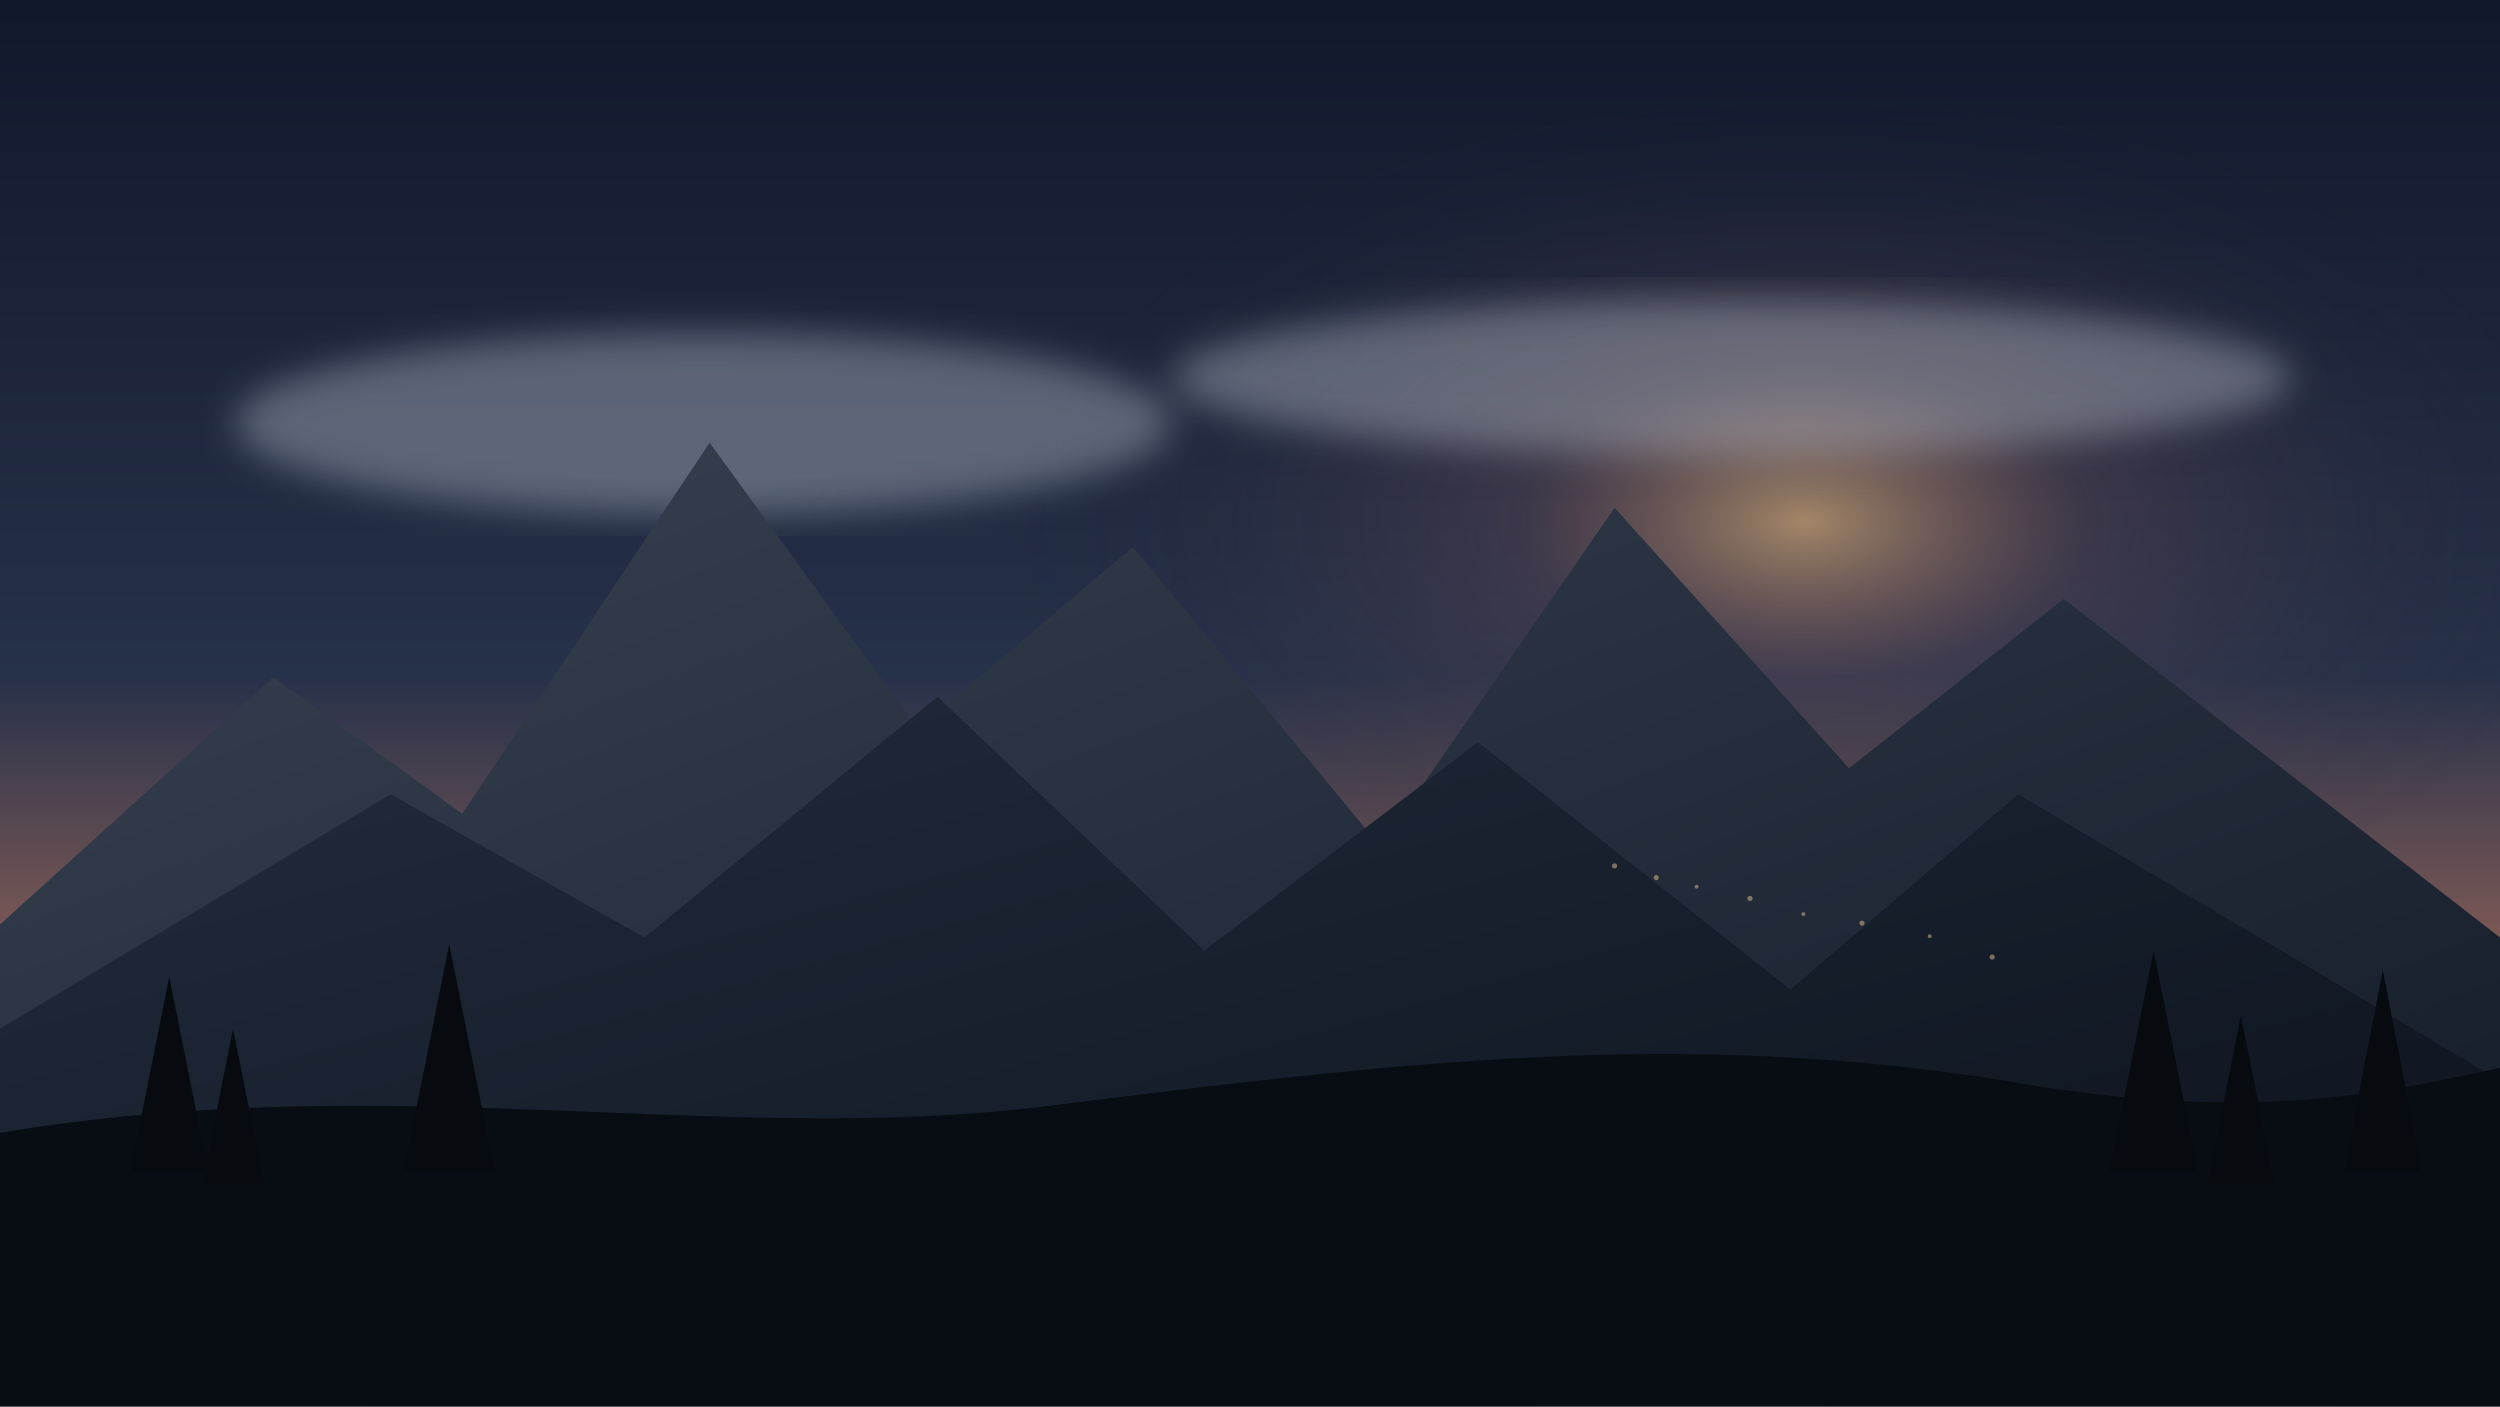
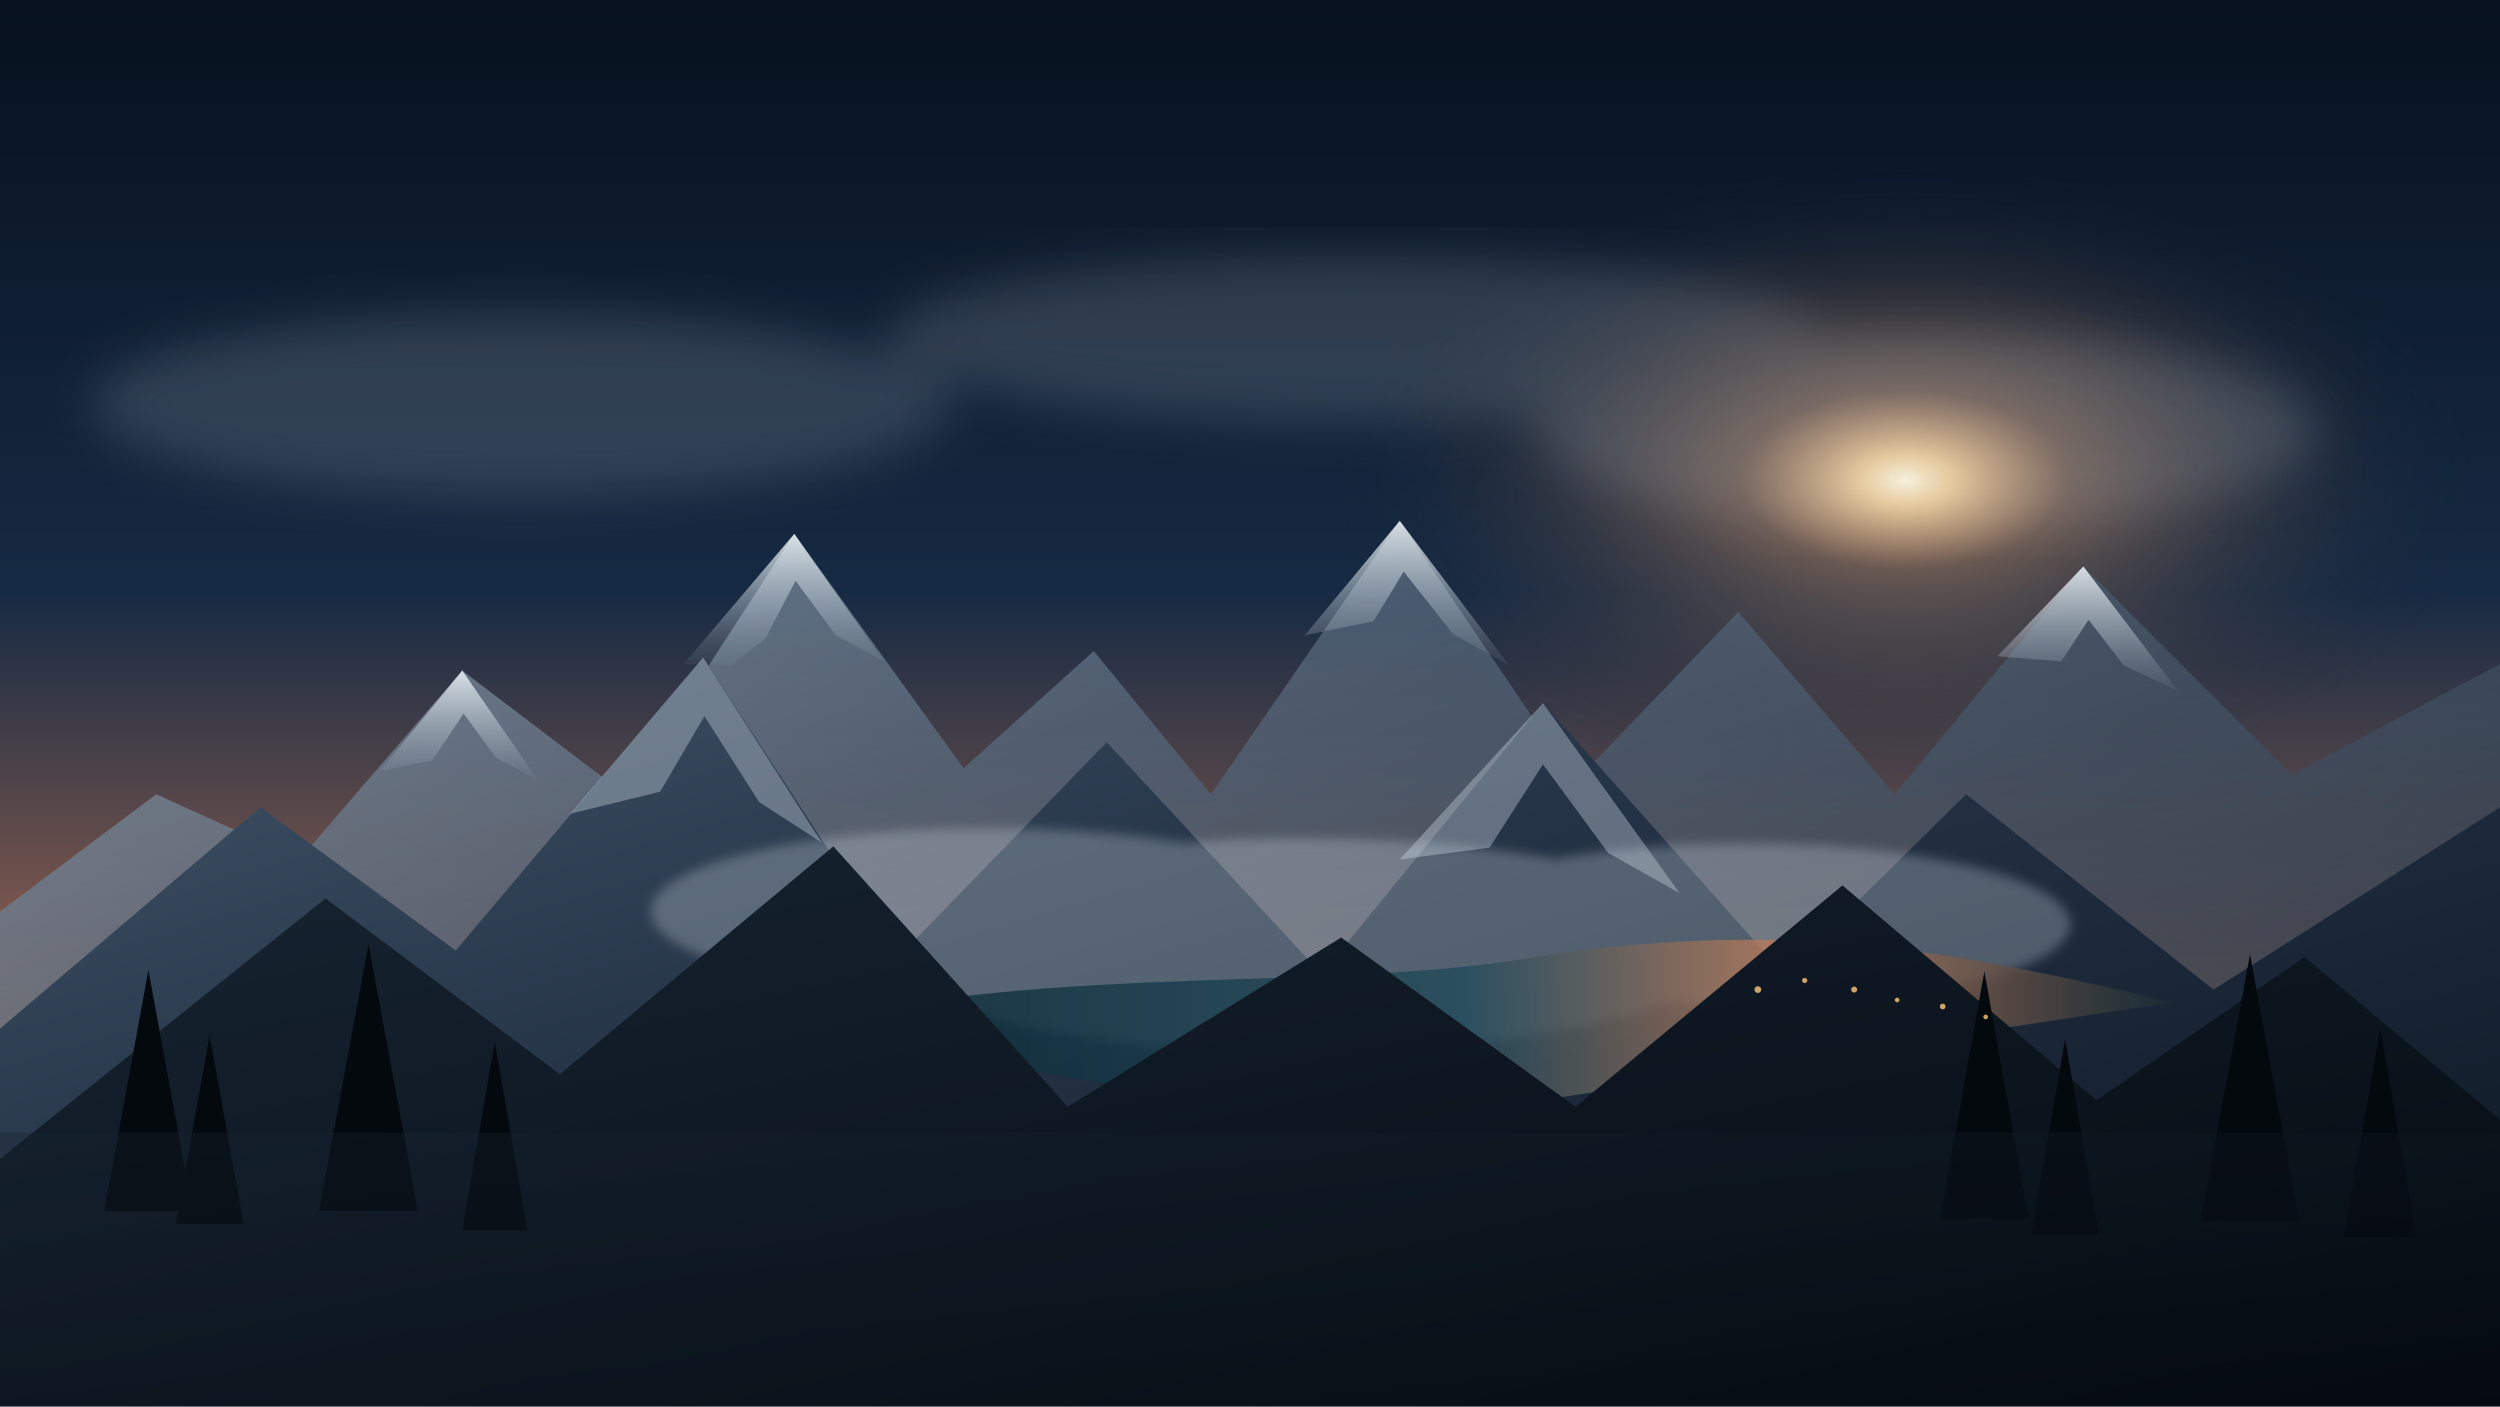
<svg xmlns="http://www.w3.org/2000/svg" viewBox="0 0 1920 1080" preserveAspectRatio="xMidYMid slice">
  <defs>
    <linearGradient id="sky" x1="0" y1="0" x2="0" y2="1">
-       <stop offset="0" stop-color="#11182c" />
-       <stop offset=".48" stop-color="#26314a" />
-       <stop offset=".7" stop-color="#8a5f57" />
-       <stop offset="1" stop-color="#111722" />
+       <stop stop-color="#07111f" />
+       <stop offset=".42" stop-color="#162a43" />
+       <stop offset=".67" stop-color="#80594e" />
+       <stop offset=".83" stop-color="#d39a65" />
+       <stop offset="1" stop-color="#17202a" />
    </linearGradient>
-     <radialGradient id="sun" cx="72%" cy="37%" r="32%">
-       <stop offset="0" stop-color="#e8b87a" stop-opacity=".65" />
-       <stop offset=".35" stop-color="#b56f65" stop-opacity=".18" />
-       <stop offset="1" stop-color="#101725" stop-opacity="0" />
+     <radialGradient id="sun" cx="76%" cy="34%" r="23%">
+       <stop stop-color="#fff8df" stop-opacity=".98" />
+       <stop offset=".08" stop-color="#ffd79a" stop-opacity=".9" />
+       <stop offset=".28" stop-color="#f2a66d" stop-opacity=".38" />
+       <stop offset="1" stop-color="#101a2b" stop-opacity="0" />
    </radialGradient>
-     <linearGradient id="m1" x1="0" y1="0" x2="1" y2="1">
-       <stop stop-color="#222c3c" />
-       <stop offset="1" stop-color="#0b111b" />
+     <linearGradient id="far" x1="0" y1="0" x2="1" y2="1">
+       <stop stop-color="#9aa9b7" />
+       <stop offset=".33" stop-color="#56677a" />
+       <stop offset="1" stop-color="#172331" />
    </linearGradient>
-     <linearGradient id="m2" x1="0" y1="0" x2="1" y2="1">
-       <stop stop-color="#384252" />
-       <stop offset="1" stop-color="#121926" />
+     <linearGradient id="mid" x1="0" y1="0" x2="1" y2="1">
+       <stop stop-color="#44566a" />
+       <stop offset=".4" stop-color="#253447" />
+       <stop offset="1" stop-color="#0b1420" />
+     </linearGradient>
+     <linearGradient id="near" x1="0" y1="0" x2="1" y2="1">
+       <stop stop-color="#172432" />
+       <stop offset="1" stop-color="#050a10" />
+     </linearGradient>
+     <linearGradient id="snow" x1="0" y1="0" x2="0" y2="1">
+       <stop stop-color="#eef4f7" stop-opacity=".95" />
+       <stop offset="1" stop-color="#9fb0bf" stop-opacity=".08" />
+     </linearGradient>
+     <linearGradient id="lake" x1="0" y1="0" x2="1" y2="0">
+       <stop stop-color="#0a2633" />
+       <stop offset=".48" stop-color="#214b5b" />
+       <stop offset=".72" stop-color="#c27d59" />
+       <stop offset="1" stop-color="#182b35" />
    </linearGradient>
    <filter id="blur">
-       <feGaussianBlur stdDeviation="14" />
+       <feGaussianBlur stdDeviation="18" />
+     </filter>
+     <filter id="soft">
+       <feGaussianBlur stdDeviation="4" />
    </filter>
  </defs>
  <rect width="1920" height="1080" fill="url(#sky)" />
  <rect width="1920" height="1080" fill="url(#sun)" />
-   <g opacity=".35" filter="url(#blur)" fill="#ced6df">
-     <ellipse cx="540" cy="325" rx="360" ry="70" />
-     <ellipse cx="1330" cy="290" rx="430" ry="60" />
+   <g fill="#d7e0e8" opacity=".16" filter="url(#blur)">
+     <ellipse cx="400" cy="310" rx="330" ry="70" />
+     <ellipse cx="1040" cy="260" rx="360" ry="64" />
+     <ellipse cx="1480" cy="330" rx="300" ry="76" />
  </g>
-   <path d="M0 710 L210 520 355 625 545 340 705 560 870 420 1060 650 1240 390 1420 590 1585 460 1920 720 1920 1080 0 1080Z" fill="url(#m2)" />
-   <path d="M0 790 L300 610 495 720 720 535 925 730 1135 570 1375 760 1550 610 1920 830 1920 1080 0 1080Z" fill="url(#m1)" />
-   <g fill="#f1d39a" opacity=".45">
-     <circle cx="1240" cy="665" r="2" />
-     <circle cx="1272" cy="674" r="2" />
-     <circle cx="1303" cy="681" r="1.5" />
-     <circle cx="1344" cy="690" r="2" />
-     <circle cx="1385" cy="702" r="1.5" />
-     <circle cx="1430" cy="709" r="2" />
-     <circle cx="1482" cy="719" r="1.5" />
-     <circle cx="1530" cy="735" r="2" />
+   <path d="M0 700 L120 610 230 660 355 515 480 610 610 410 740 590 840 500 930 610 1075 400 1210 600 1335 470 1455 610 1600 435 1760 595 1920 510 1920 1080 0 1080Z" fill="url(#far)" opacity=".78" />
+   <g fill="url(#snow)" opacity=".9">
+     <path d="M525 510l85-100 69 98-37-20-31-42-23 44-26 21z" />
+     <path d="M1002 488l73-88 84 111-43-24-38-48-23 38z" />
+     <path d="M1534 504l66-69 73 96-42-20-27-35-21 32z" />
+     <path d="M292 592l63-77 58 84-32-17-25-34-24 36z" />
  </g>
-   <path d="M0 870 C300 820 550 880 800 850 C1080 815 1290 790 1540 830 C1710 860 1810 845 1920 820 L1920 1080 0 1080Z" fill="#080c13" />
-   <g fill="#070b10">
-     <path d="M100 900 l30-150 30 150zM155 910l24-120 24 120zM310 900l35-175 35 175zM1620 900l34-170 34 170zM1695 910l26-130 26 130zM1800 900l30-155 30 155z" />
+   <path d="M0 790 L200 620 350 730 540 505 690 735 850 570 1015 748 1185 540 1370 748 1510 610 1700 760 1920 620 1920 1080 0 1080Z" fill="url(#mid)" />
+   <g fill="#dce7ef" opacity=".34">
+     <path d="M438 625l102-120 91 142-48-31-42-66-34 58z" />
+     <path d="M1075 660l110-120 105 146-55-31-50-68-41 64z" />
  </g>
+   <g fill="#d7e2ea" opacity=".28" filter="url(#soft)">
+     <ellipse cx="760" cy="700" rx="260" ry="64" />
+     <ellipse cx="1000" cy="726" rx="330" ry="82" />
+     <ellipse cx="1340" cy="710" rx="250" ry="62" />
+   </g>
+   <path d="M620 785 C820 740 1020 762 1180 735 C1370 705 1500 730 1670 770 C1460 800 1260 835 1080 860 C900 844 760 820 620 785Z" fill="url(#lake)" opacity=".8" />
+   <path d="M0 890 L250 690 430 825 640 650 820 850 1030 720 1210 850 1415 680 1610 845 1770 735 1920 860 1920 1080 0 1080Z" fill="url(#near)" />
+   <g fill="#04090d">
+     <path d="M80 930l34-185 34 185zM135 940l26-145 26 145zM245 930l38-205 38 205zM355 945l25-145 25 145zM1490 936l34-190 34 190zM1560 948l26-150 26 150zM1690 938l38-205 38 205zM1800 950l28-160 28 160z" />
+   </g>
+   <g fill="#ffc978" opacity=".8">
+     <circle cx="1350" cy="760" r="2.6" />
+     <circle cx="1386" cy="753" r="2" />
+     <circle cx="1424" cy="760" r="2.3" />
+     <circle cx="1457" cy="768" r="1.8" />
+     <circle cx="1492" cy="773" r="2.2" />
+     <circle cx="1525" cy="781" r="1.8" />
+   </g>
+   <rect y="870" width="1920" height="210" fill="url(#near)" opacity=".34" />
</svg>
